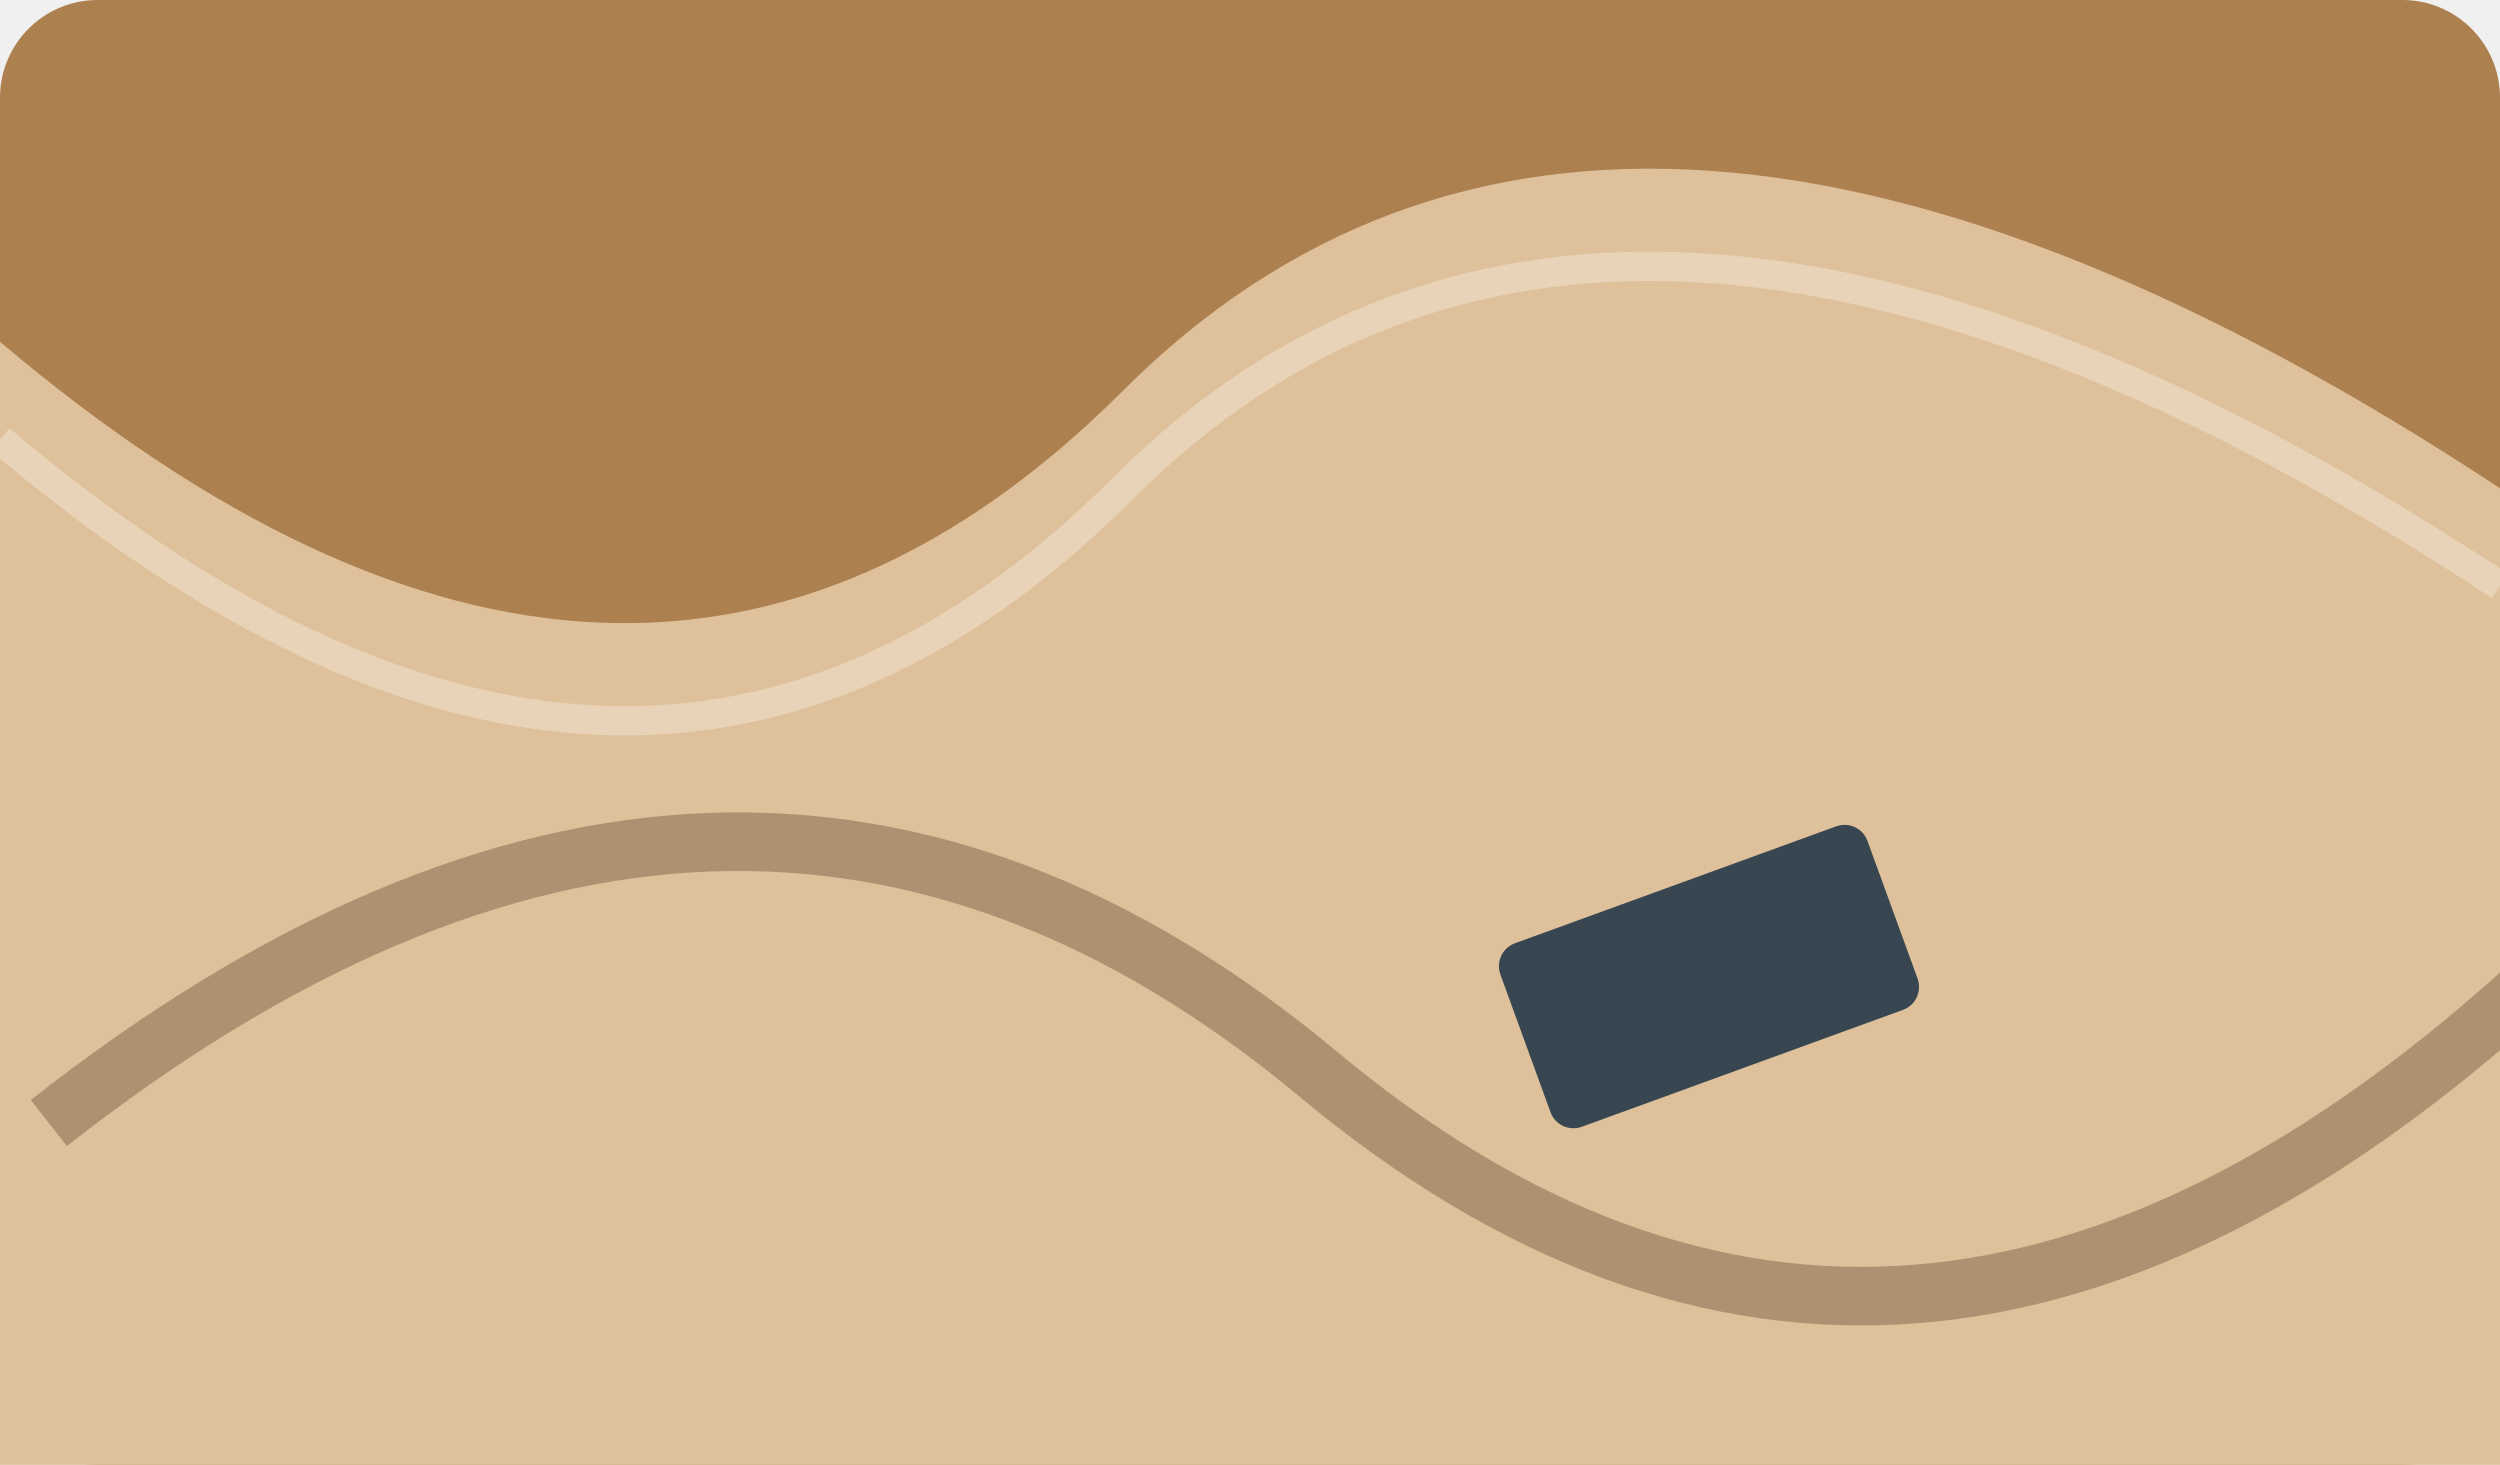
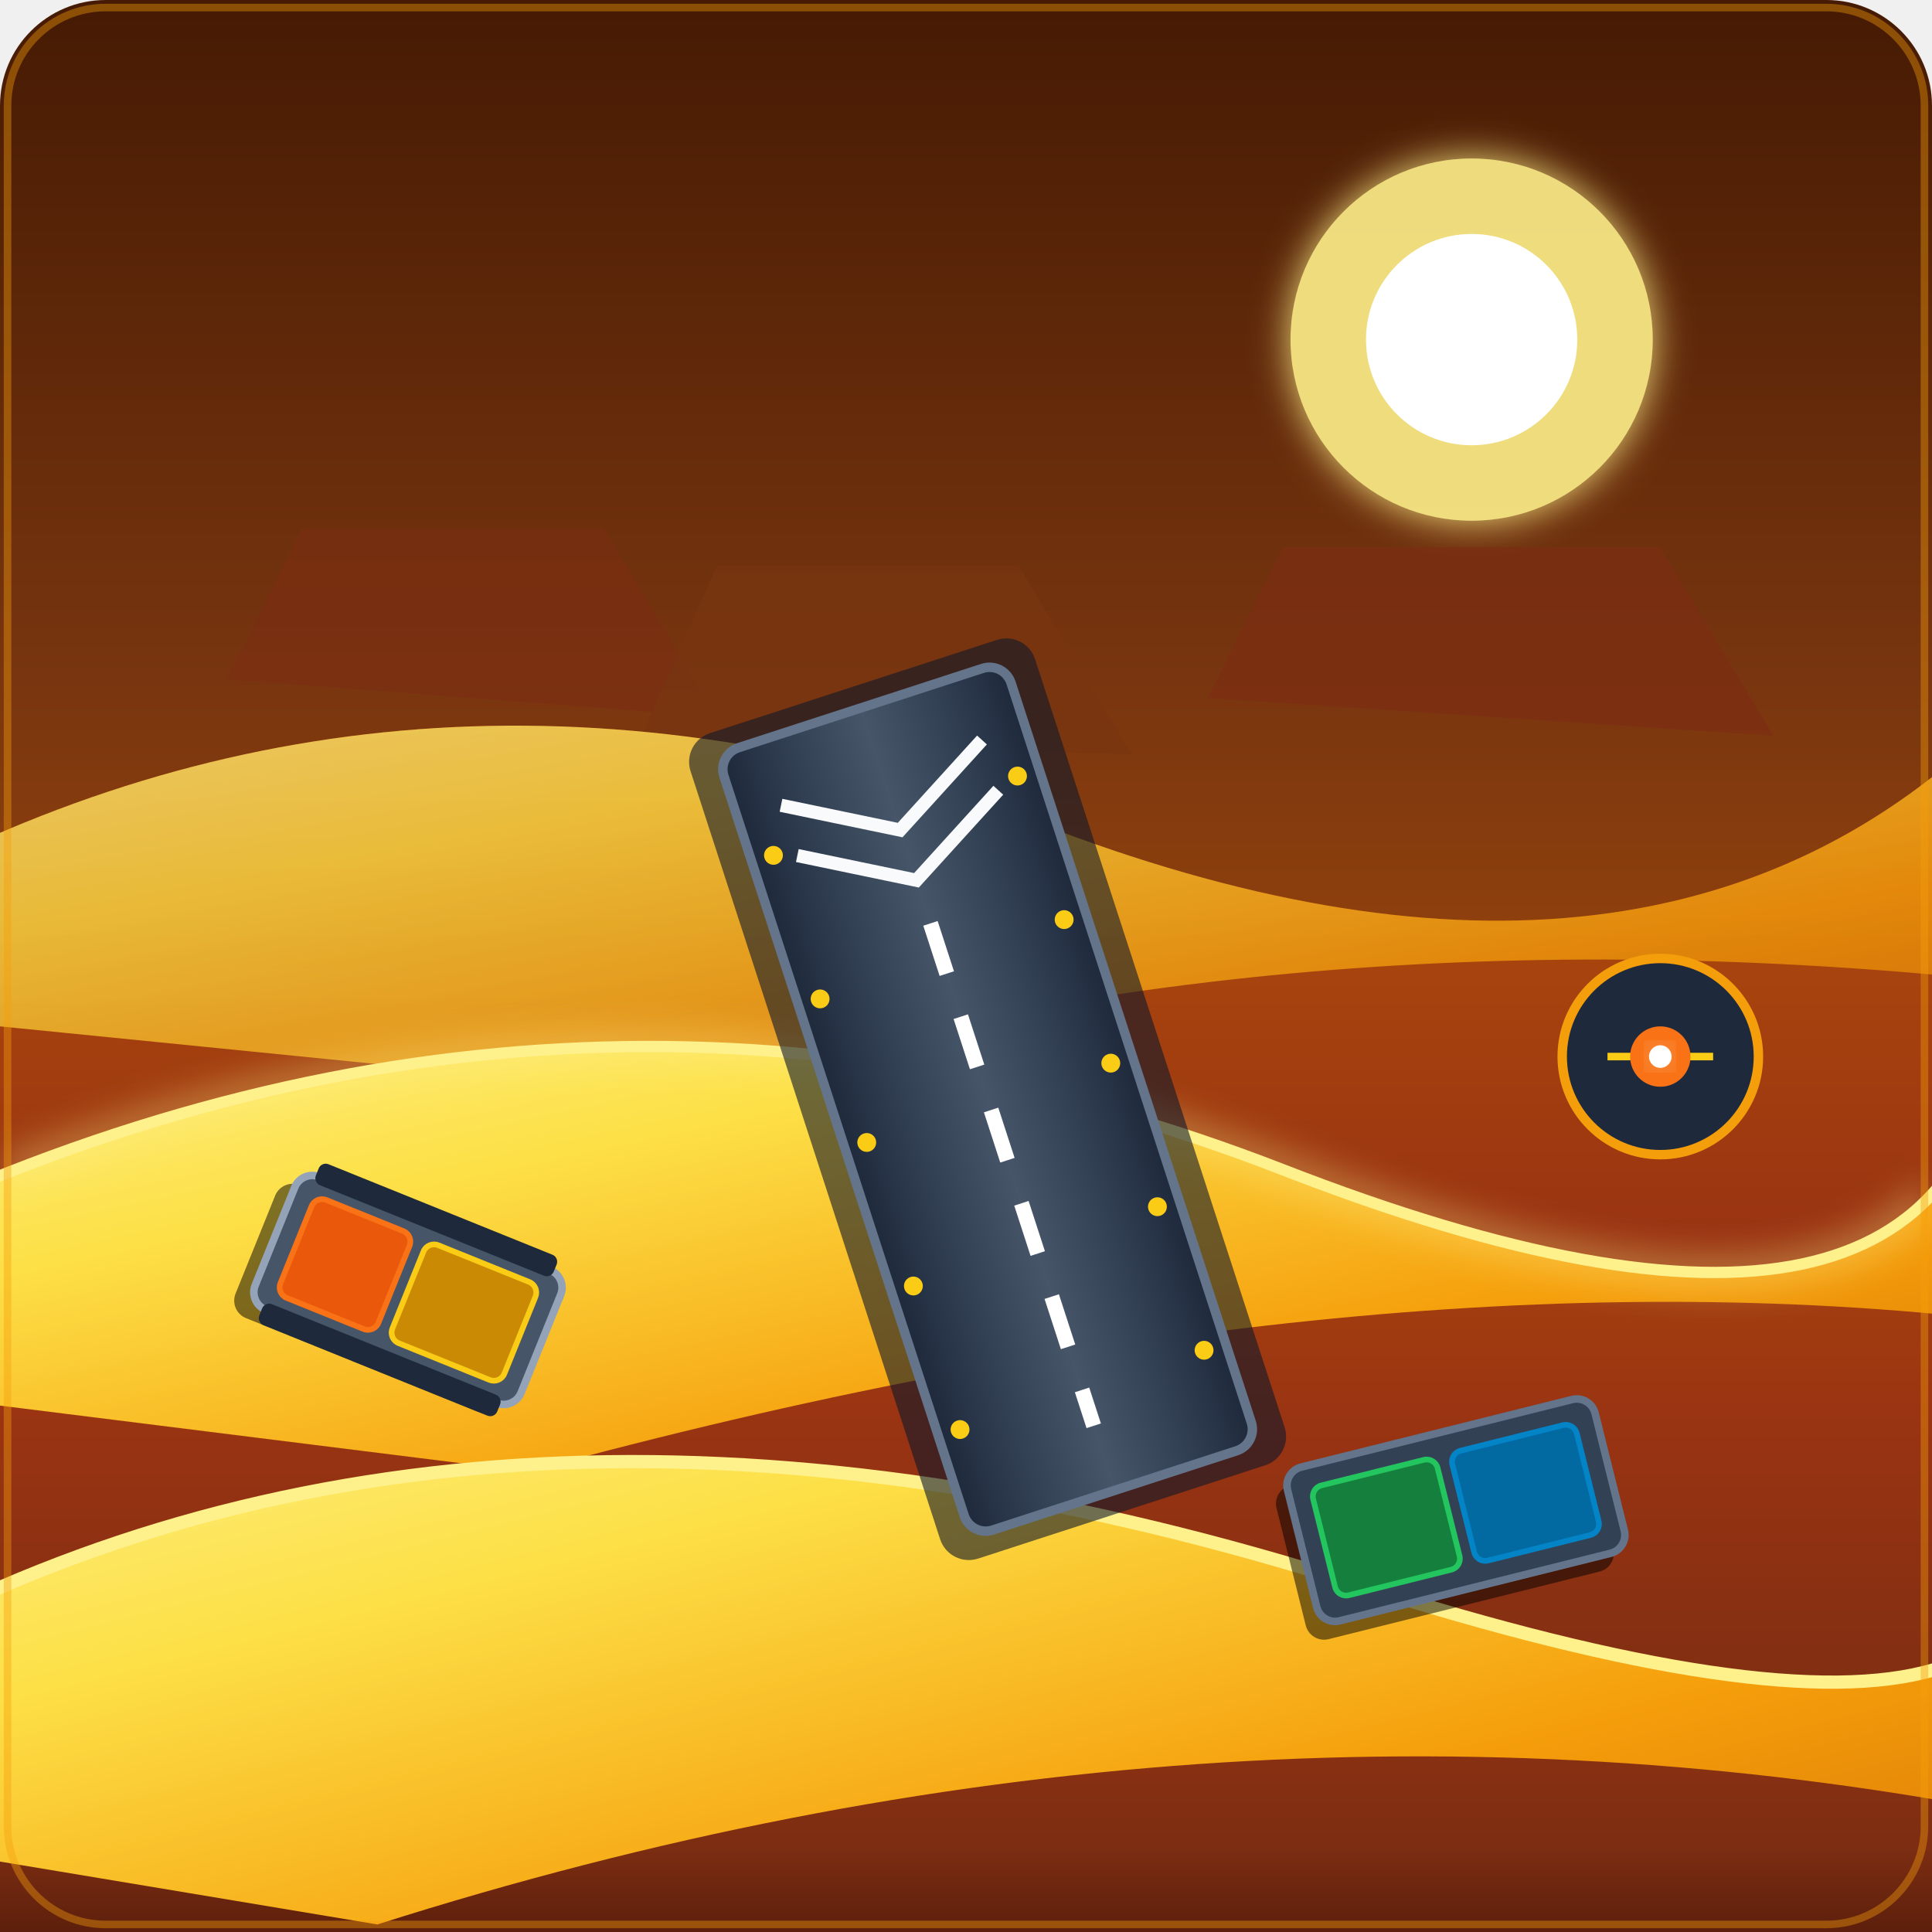
- <svg xmlns="http://www.w3.org/2000/svg" width="512" height="300">
-   <rect width="512" height="300" rx="20" fill="#ad8050" />
-   <path d="M0 70 Q130 180 230 80 T512 100 L512 300 H0Z" fill="#dec19a" />
-   <path d="M0 90 Q130 200 230 100 T512 120" fill="none" stroke="#ffffff" opacity=".3" stroke-width="6" />
-   <path d="M10 230 Q150 120 270 220 T520 200" fill="none" stroke="#654c36" opacity=".4" stroke-width="12" />
-   <rect x="310" y="180" width="80" height="40" rx="5" fill="#384651" transform="rotate(-20 350 200)" />
+ <svg xmlns="http://www.w3.org/2000/svg" viewBox="0 0 512 512" width="512" height="512">
+   <defs>
+     <linearGradient id="desertSky" x1="0%" y1="0%" x2="0%" y2="100%">
+       <stop offset="0%" stop-color="#451a03" />
+       <stop offset="35%" stop-color="#78350f" />
+       <stop offset="70%" stop-color="#b45309" />
+       <stop offset="100%" stop-color="#d97706" />
+     </linearGradient>
+     <linearGradient id="duneSun" x1="0%" y1="0%" x2="100%" y2="100%">
+       <stop offset="0%" stop-color="#fef08a" />
+       <stop offset="30%" stop-color="#fde047" />
+       <stop offset="70%" stop-color="#f59e0b" />
+       <stop offset="100%" stop-color="#d97706" />
+     </linearGradient>
+     <linearGradient id="duneShadow" x1="0%" y1="0%" x2="0%" y2="100%">
+       <stop offset="0%" stop-color="#b45309" />
+       <stop offset="40%" stop-color="#9a3412" />
+       <stop offset="75%" stop-color="#7c2d12" />
+       <stop offset="100%" stop-color="#431407" />
+     </linearGradient>
+     <linearGradient id="runwayGrad" x1="0%" y1="0%" x2="100%" y2="0%">
+       <stop offset="0%" stop-color="#1e293b" />
+       <stop offset="25%" stop-color="#334155" />
+       <stop offset="50%" stop-color="#475569" />
+       <stop offset="75%" stop-color="#334155" />
+       <stop offset="100%" stop-color="#1e293b" />
+     </linearGradient>
+     <filter id="desertGlow" x="-20%" y="-20%" width="140%" height="140%">
+       <feGaussianBlur stdDeviation="5" result="blur" />
+       <feMerge>
+         <feMergeNode in="blur" />
+         <feMergeNode in="SourceGraphic" />
+       </feMerge>
+     </filter>
+   </defs>
+   <rect width="512" height="512" rx="28" fill="url(#desertSky)" />
+   <circle cx="390" cy="90" r="48" fill="#fef08a" opacity="0.9" filter="url(#desertGlow)" />
+   <circle cx="390" cy="90" r="28" fill="#ffffff" />
+   <polygon points="60,180 80,140 160,140 190,190" fill="#7c2d12" opacity="0.6" />
+   <polygon points="170,195 190,150 270,150 300,200" fill="#78350f" opacity="0.7" />
+   <polygon points="320,185 340,145 440,145 470,195" fill="#7c2d12" opacity="0.65" />
+   <path d="M-20,230 Q120,160 280,220 T530,190 L530,530 L-20,530 Z" fill="url(#duneShadow)" />
+   <path d="M-20,230 Q120,160 280,220 T530,190 L530,260 Q340,240 180,290 L-20,270 Z" fill="url(#duneSun)" opacity="0.75" />
+   <path d="M-20,320 Q160,240 340,310 T530,270 L530,530 L-20,530 Z" fill="url(#duneShadow)" />
+   <path d="M-20,320 Q160,240 340,310 T530,270 L530,350 Q360,330 140,390 L-20,370 Z" fill="url(#duneSun)" />
+   <path d="M-20,320 Q160,240 340,310 T530,270" fill="none" stroke="#fef08a" stroke-width="3" filter="url(#desertGlow)" />
+   <path d="M-20,430 Q140,350 360,420 T530,370 L530,530 L-20,530 Z" fill="url(#duneShadow)" />
+   <path d="M-20,430 Q140,350 360,420 T530,370 L530,480 Q320,440 100,510 L-20,490 Z" fill="url(#duneSun)" />
+   <path d="M-20,430 Q140,350 360,420 T530,370" fill="none" stroke="#fef08a" stroke-width="3.5" />
+   <g transform="translate(190, 200) rotate(-18)">
+     <rect x="-8" y="-6" width="96" height="230" rx="8" fill="#0f172a" opacity="0.6" />
+     <rect x="0" y="0" width="80" height="218" rx="6" fill="url(#runwayGrad)" stroke="#64748b" stroke-width="2.5" />
+     <g stroke="#f8fafc" stroke-width="3.5" fill="none">
+       <path d="M12,18 L40,34 L68,18" />
+       <path d="M12,32 L40,48 L68,32" />
+     </g>
+     <g stroke="#ffffff" stroke-width="4" stroke-dasharray="14,12">
+       <line x1="40" y1="60" x2="40" y2="200" />
+     </g>
+     <g fill="#facc15">
+       <circle cx="6" cy="30" r="2.5" />
+       <circle cx="74" cy="30" r="2.5" />
+       <circle cx="6" cy="70" r="2.5" />
+       <circle cx="74" cy="70" r="2.5" />
+       <circle cx="6" cy="110" r="2.5" />
+       <circle cx="74" cy="110" r="2.5" />
+       <circle cx="6" cy="150" r="2.5" />
+       <circle cx="74" cy="150" r="2.5" />
+       <circle cx="6" cy="190" r="2.5" />
+       <circle cx="74" cy="190" r="2.5" />
+     </g>
+   </g>
+   <g transform="translate(80, 310) rotate(22)">
+     <rect x="-4" y="4" width="76" height="38" rx="5" fill="#000000" opacity="0.5" />
+     <rect x="0" y="0" width="76" height="38" rx="5" fill="#475569" stroke="#94a3b8" stroke-width="2" />
+     <rect x="6" y="5" width="28" height="28" rx="3" fill="#ea580c" stroke="#f97316" stroke-width="1.5" />
+     <rect x="38" y="5" width="32" height="28" rx="3" fill="#ca8a04" stroke="#facc15" stroke-width="1.5" />
+     <rect x="4" y="-4" width="68" height="6" rx="2" fill="#1e293b" />
+     <rect x="4" y="36" width="68" height="6" rx="2" fill="#1e293b" />
+   </g>
+   <g transform="translate(340, 390) rotate(-14)">
+     <rect x="-4" y="4" width="84" height="42" rx="5" fill="#000000" opacity="0.5" />
+     <rect x="0" y="0" width="84" height="42" rx="5" fill="#334155" stroke="#64748b" stroke-width="2" />
+     <rect x="6" y="6" width="34" height="30" rx="3" fill="#15803d" stroke="#22c55e" stroke-width="1.5" />
+     <rect x="44" y="6" width="34" height="30" rx="3" fill="#0369a1" stroke="#0284c7" stroke-width="1.5" />
+   </g>
+   <g transform="translate(420, 260)">
+     <circle cx="20" cy="20" r="26" fill="#1e293b" stroke="#f59e0b" stroke-width="2.5" />
+     <line x1="6" y1="20" x2="34" y2="20" stroke="#facc15" stroke-width="2" />
+     <circle cx="20" cy="20" r="8" fill="#f97316" />
+     <circle cx="20" cy="20" r="3" fill="#ffffff" filter="url(#desertGlow)" />
+   </g>
+   <rect x="2" y="2" width="508" height="508" rx="26" fill="none" stroke="#f59e0b" stroke-width="2" opacity="0.4" />
</svg>
